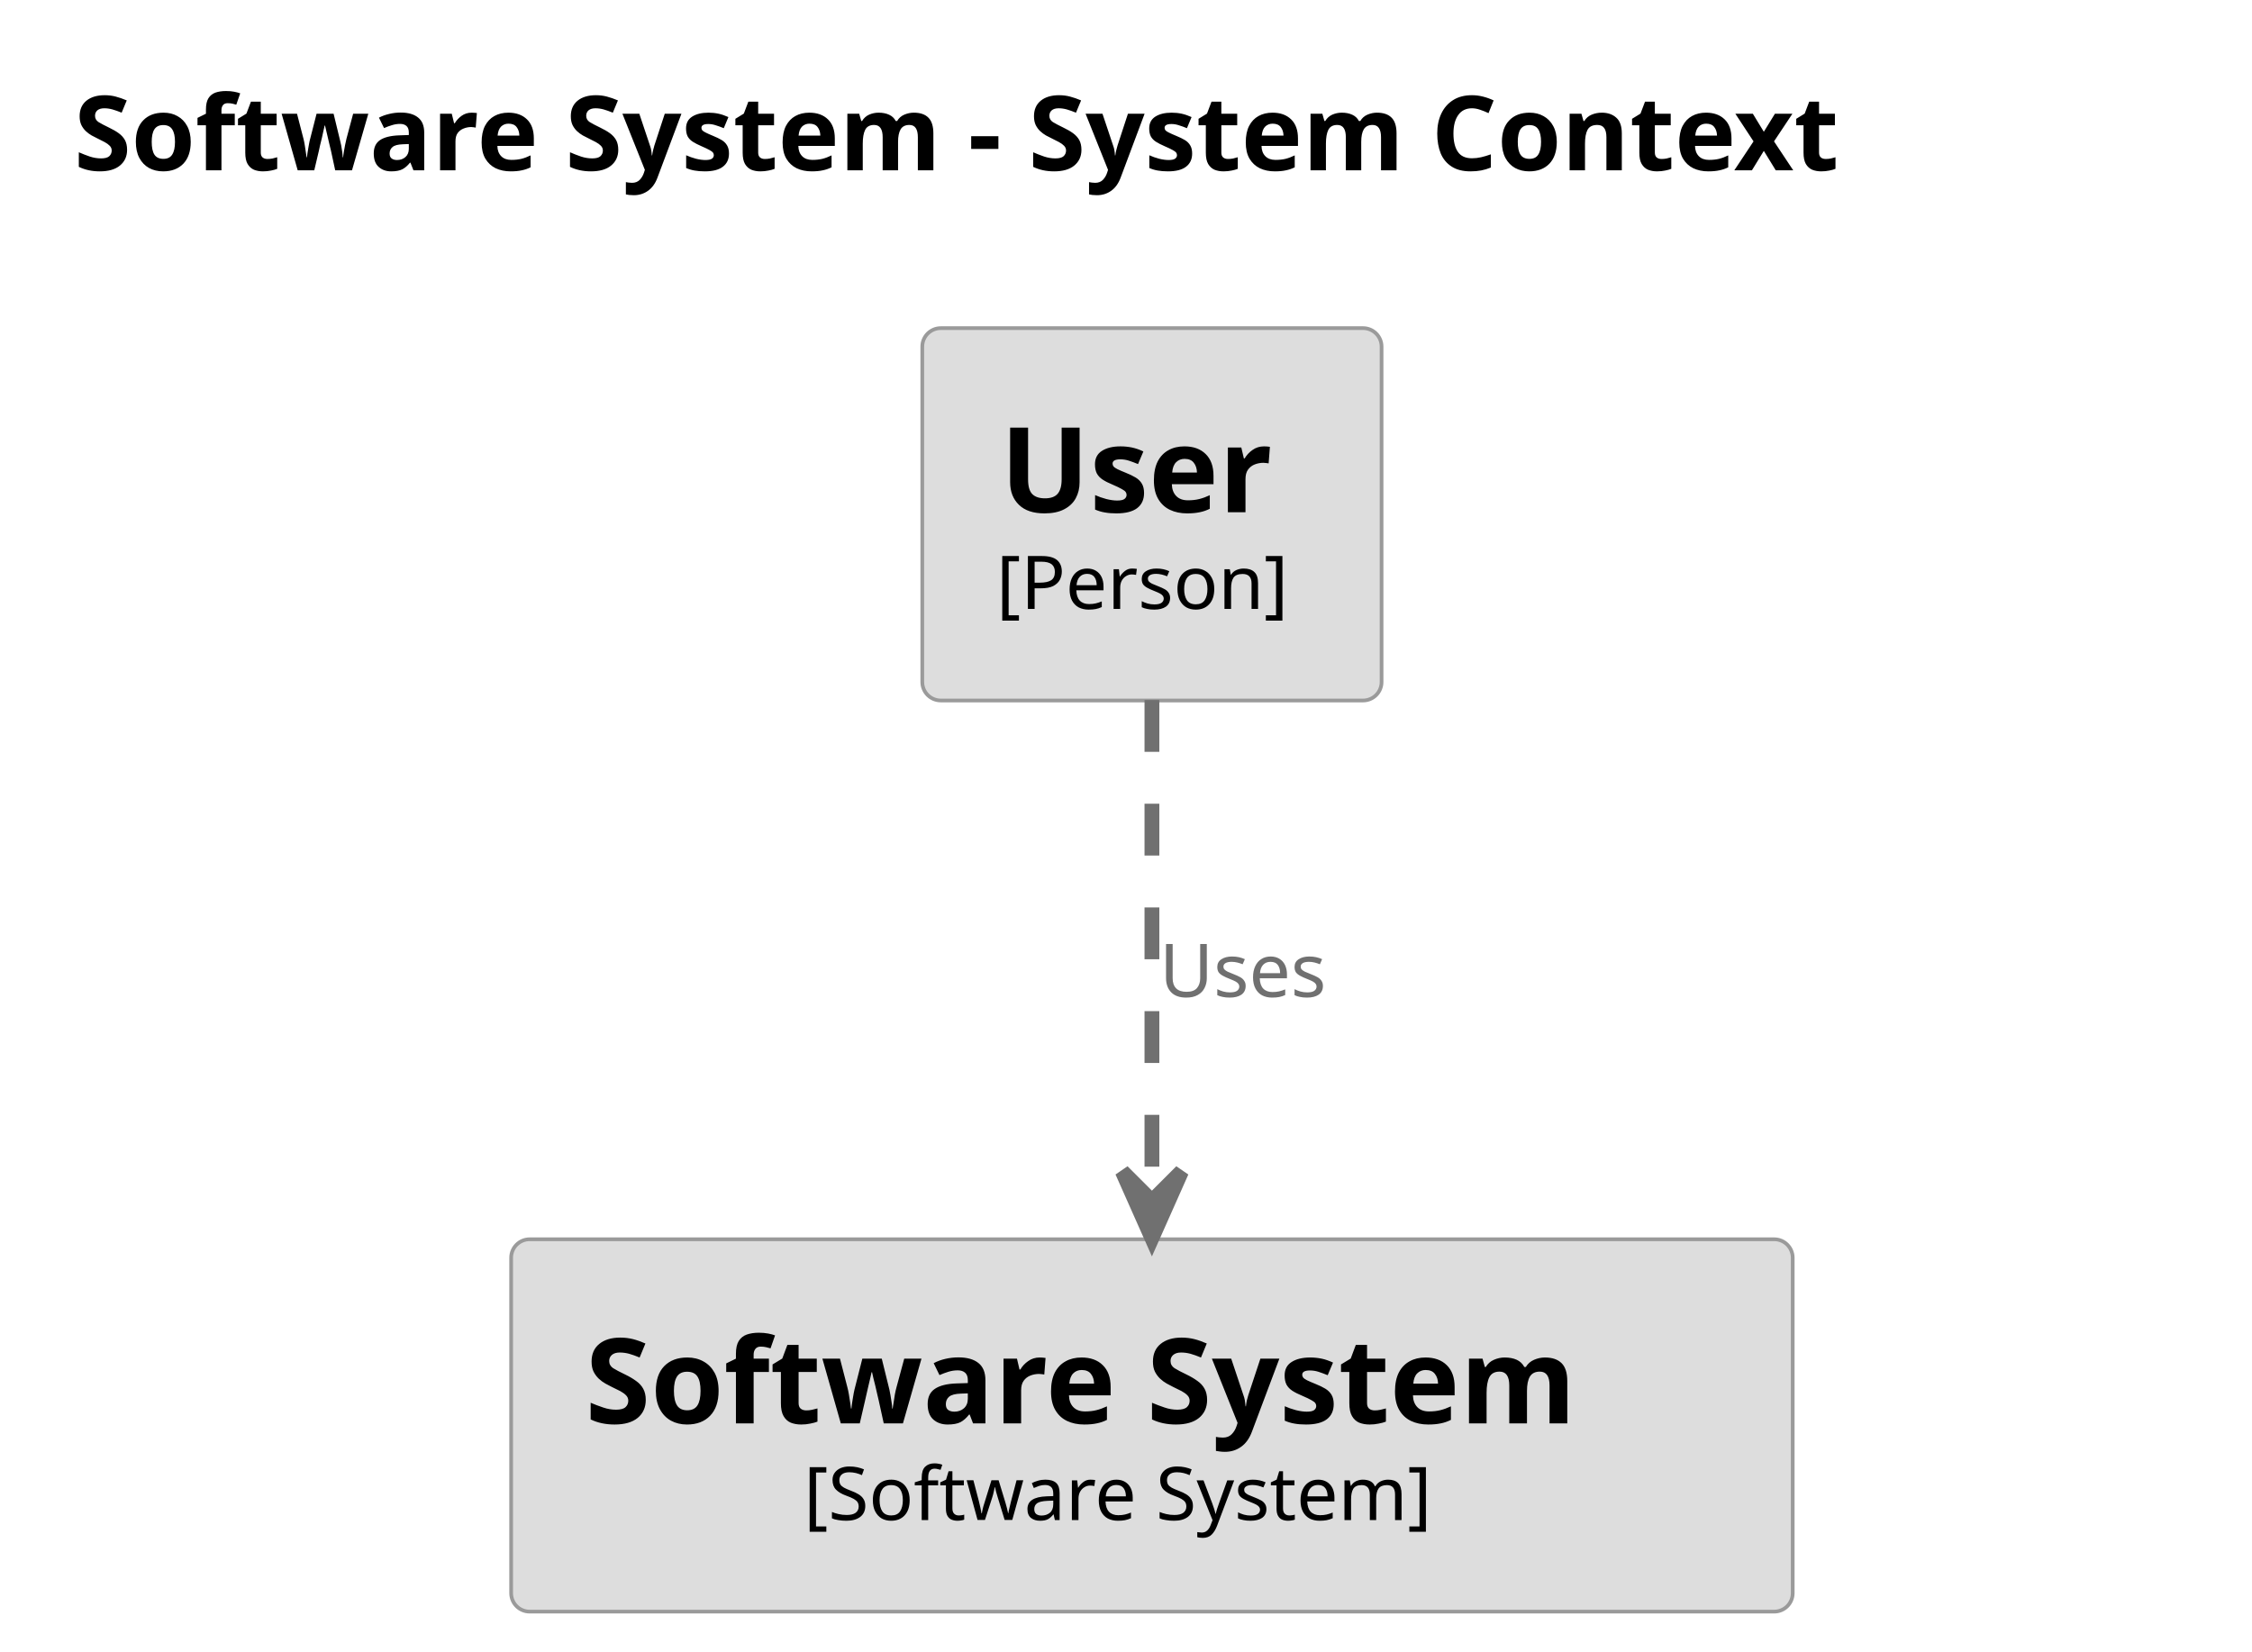
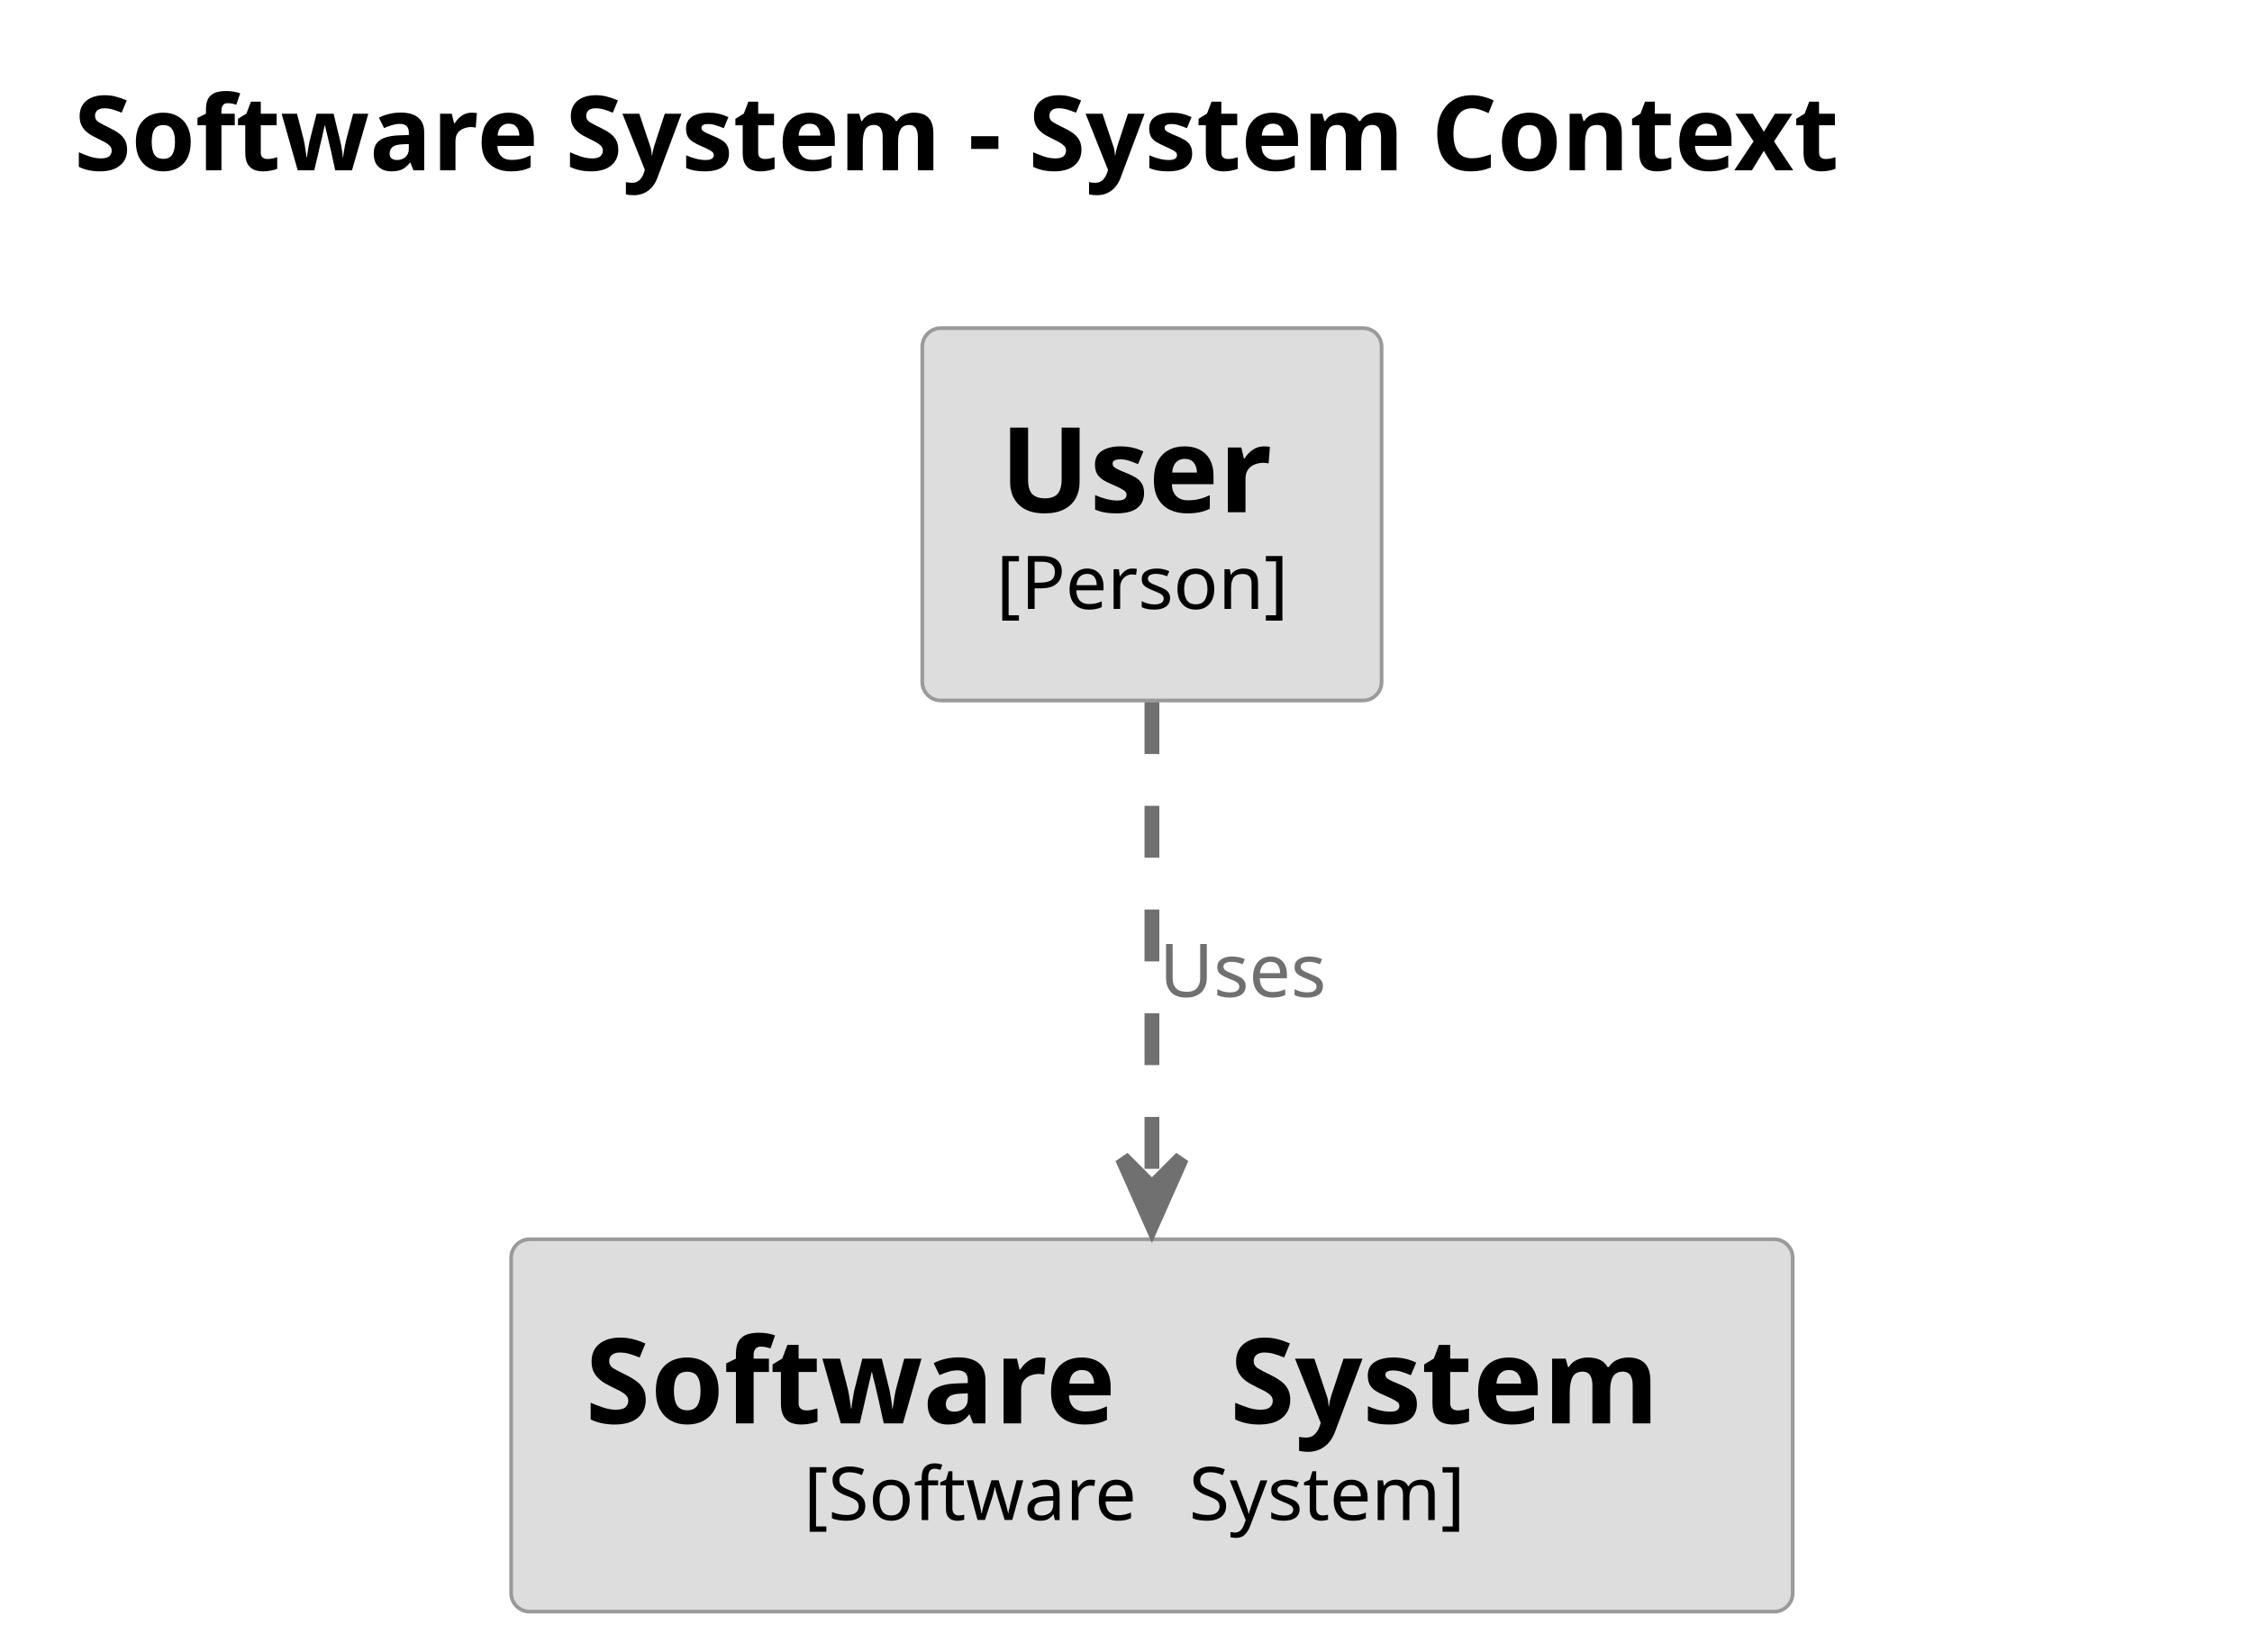
<svg xmlns="http://www.w3.org/2000/svg" contentStyleType="text/css" height="223px" preserveAspectRatio="none" style="width:304px;height:223px;background:#FFFFFF;" version="1.1" viewBox="0 0 304 223" width="304px" zoomAndPan="magnify">
  <defs />
  <g>
-     <rect fill="none" height="26.297" id="_title" style="stroke:none;stroke-width:1.0;" width="286" x="5" y="5" />
    <text fill="#000000" font-family="sans-serif" font-size="14" font-weight="bold" lengthAdjust="spacing" textLength="276" x="10" y="22.995">Software System - System Context</text>
    <g id="elem_User">
      <rect fill="#DDDDDD" height="50.266" rx="2.5" ry="2.5" style="stroke:#9A9A9A;stroke-width:0.5;" width="62" x="124.5" y="44.297" />
      <text fill="#000000" font-family="sans-serif" font-size="16" font-weight="bold" lengthAdjust="spacing" textLength="41" x="135" y="69.148">User</text>
      <text fill="#000000" font-family="sans-serif" font-size="10" lengthAdjust="spacing" textLength="42" x="134.5" y="82.204">[Person]</text>
    </g>
    <g id="elem_SoftwareSystem">
      <rect fill="#DDDDDD" height="50.266" rx="2.5" ry="2.5" style="stroke:#9A9A9A;stroke-width:0.5;" width="173" x="69" y="167.297" />
-       <text fill="#000000" font-family="sans-serif" font-size="16" font-weight="bold" lengthAdjust="spacing" textLength="153" x="79" y="192.148">Software System</text>
-       <text fill="#000000" font-family="sans-serif" font-size="10" lengthAdjust="spacing" textLength="94" x="108.5" y="205.204">[Software System]</text>
+       <text fill="#000000" font-family="sans-serif" font-size="16" font-weight="bold" lengthAdjust="spacing" textLength="81" x="79" y="192.148">Software</text>
+       <text fill="#000000" font-family="sans-serif" font-size="16" font-weight="bold" lengthAdjust="spacing" textLength="6" x="160" y="192.148"> </text>
+       <text fill="#000000" font-family="sans-serif" font-size="16" font-weight="bold" lengthAdjust="spacing" textLength="66" x="166" y="192.148">System</text>
+       <text fill="#000000" font-family="sans-serif" font-size="10" lengthAdjust="spacing" textLength="49" x="108.5" y="205.204">[Software</text>
+       <text fill="#000000" font-family="sans-serif" font-size="10" lengthAdjust="spacing" textLength="3" x="157.5" y="205.204"> </text>
+       <text fill="#000000" font-family="sans-serif" font-size="10" lengthAdjust="spacing" textLength="42" x="160.5" y="205.204">System]</text>
    </g>
    <g id="link_User_SoftwareSystem">
-       <path d="M155.5,94.497 C155.5,113.947 155.5,141.347 155.5,162.037 " fill="none" id="User-to-SoftwareSystem" style="stroke:#707070;stroke-width:2.0;stroke-dasharray:7.0,7.0;" />
-       <polygon fill="#707070" points="155.5,167.147,159.5,158.147,155.5,162.147,151.5,158.147,155.5,167.147" style="stroke:#707070;stroke-width:2.0;" />
+       <path d="M155.5,94.787 C155.5,113.727 155.5,140.077 155.5,160.457 " fill="none" id="User-to-SoftwareSystem" style="stroke:#707070;stroke-width:2.0;stroke-dasharray:7.0,7.0;" />
+       <polygon fill="#707070" points="155.5,165.337,159.5,156.337,155.5,160.337,151.5,156.337,155.5,165.337" style="stroke:#707070;stroke-width:2.0;" />
      <text fill="#707070" font-family="sans-serif" font-size="10" lengthAdjust="spacing" textLength="24" x="156.5" y="134.579">Uses</text>
    </g>
  </g>
</svg>
